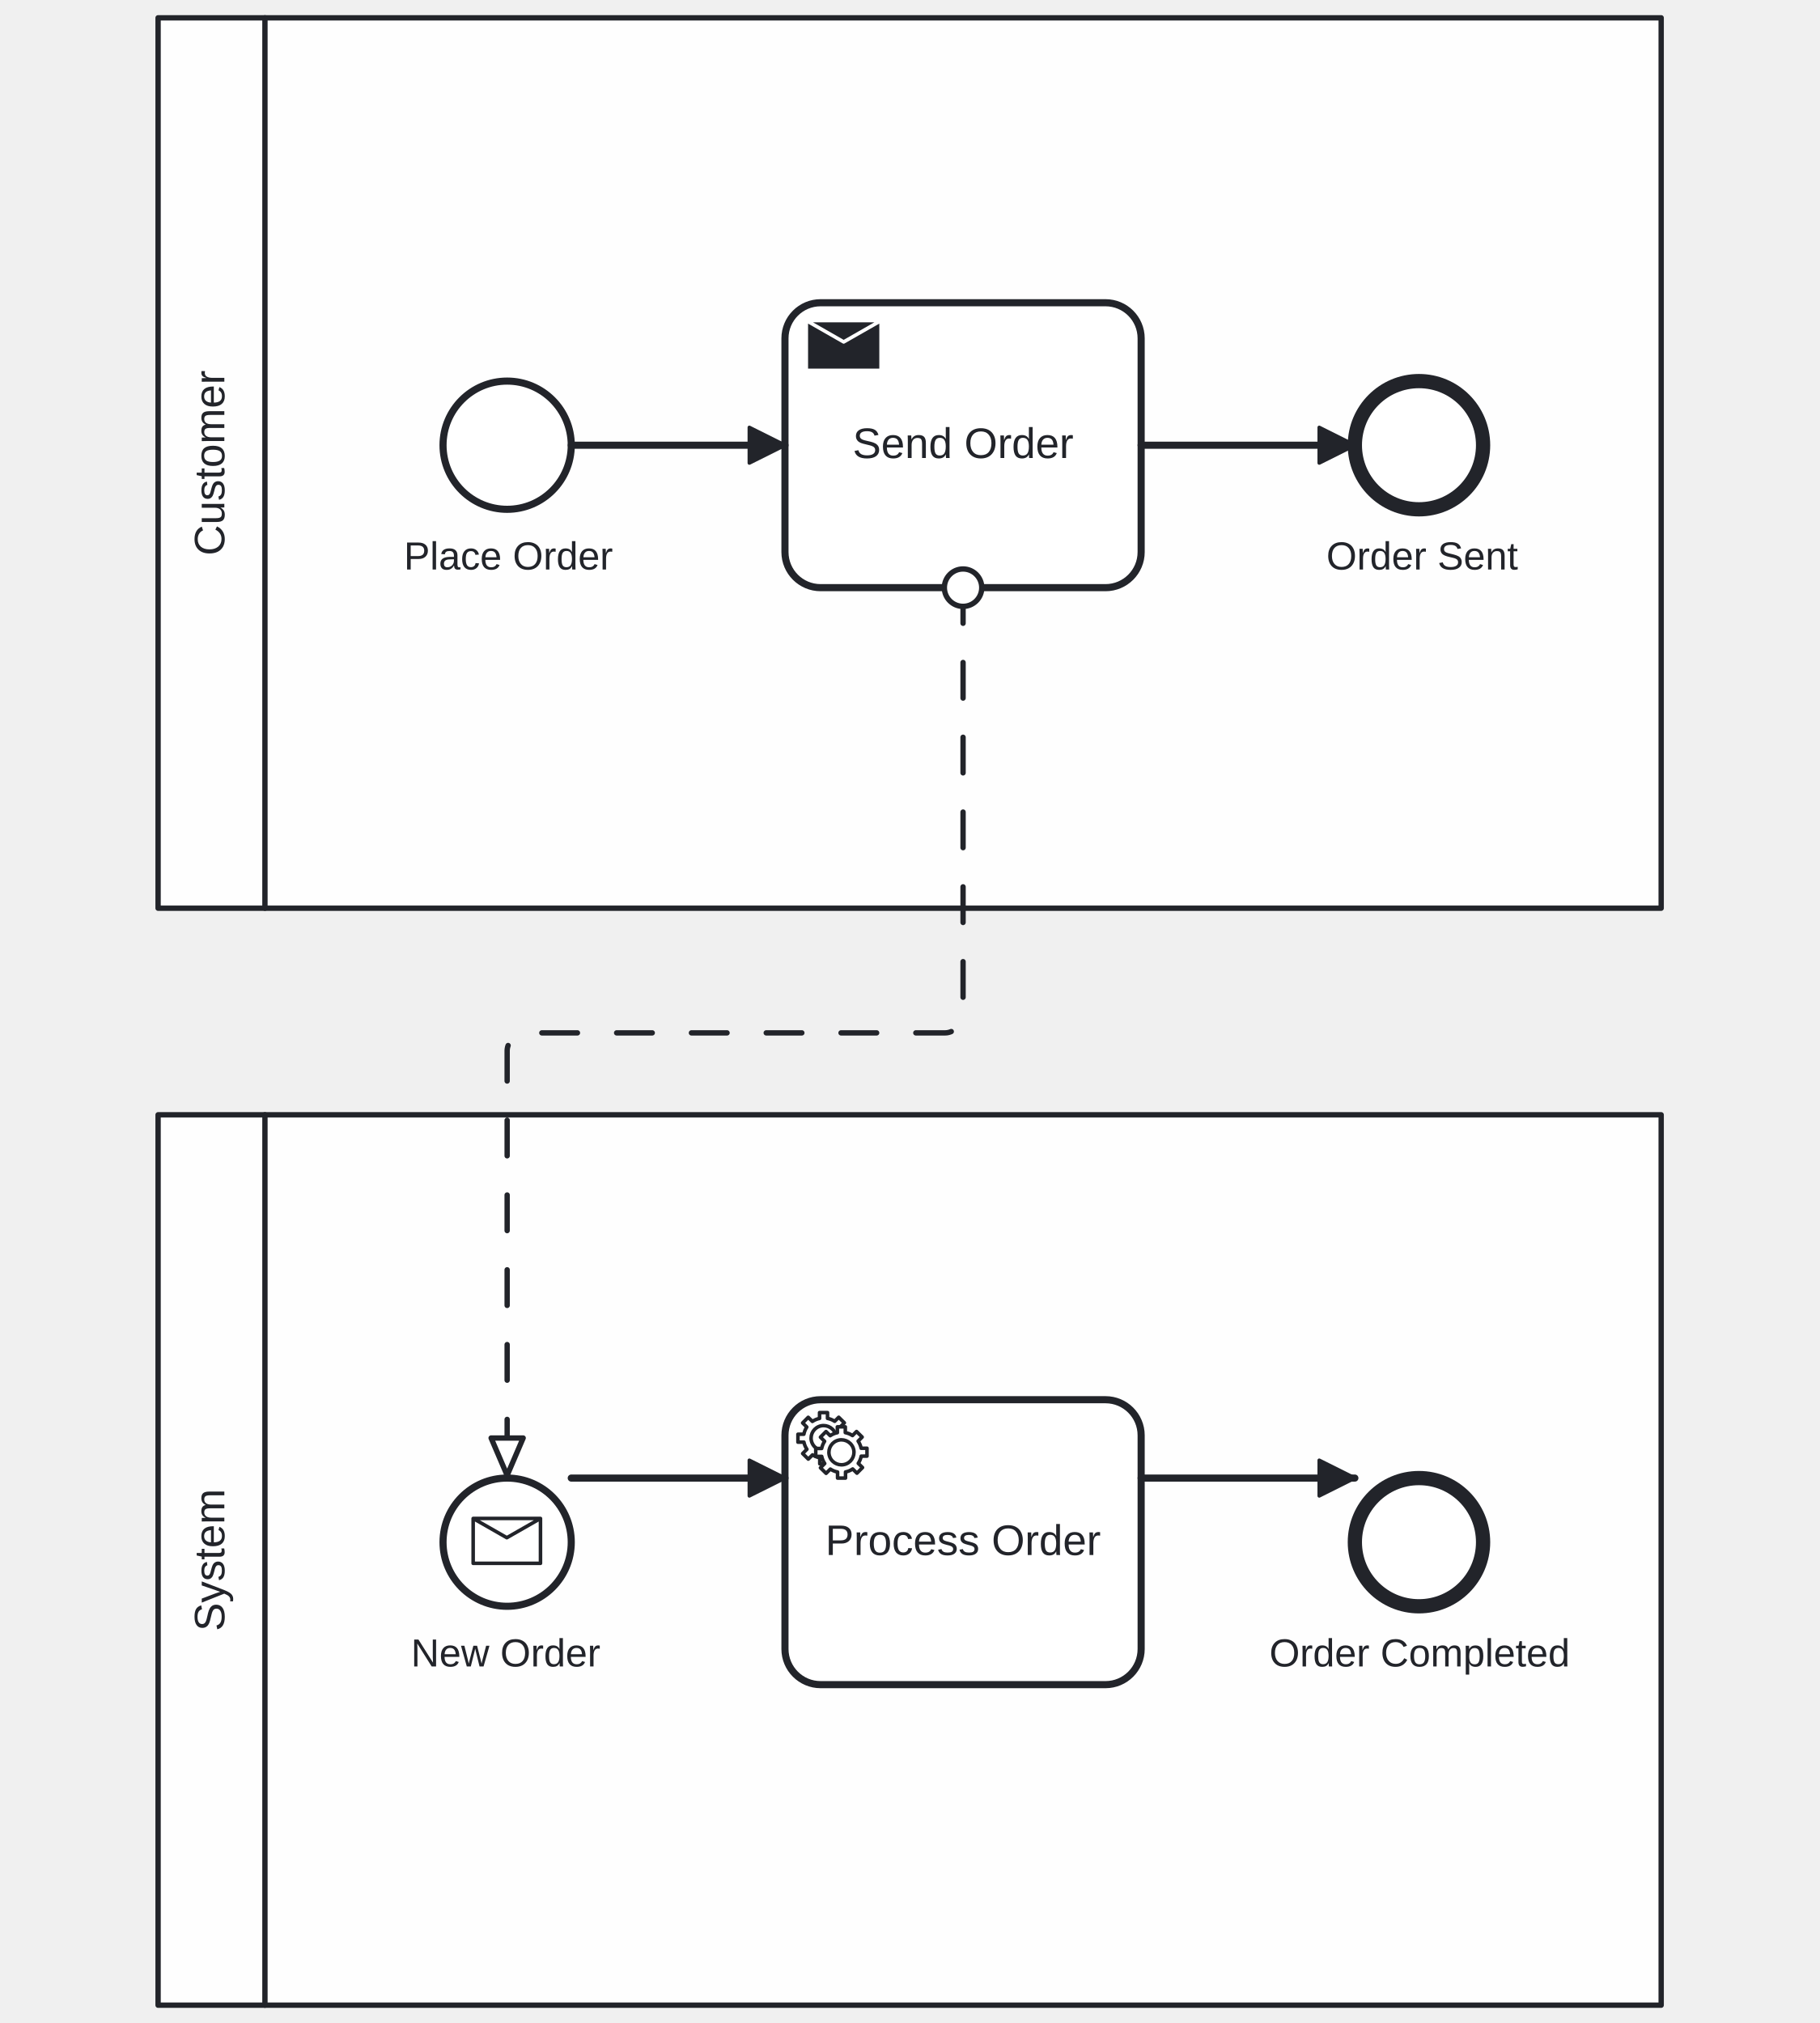
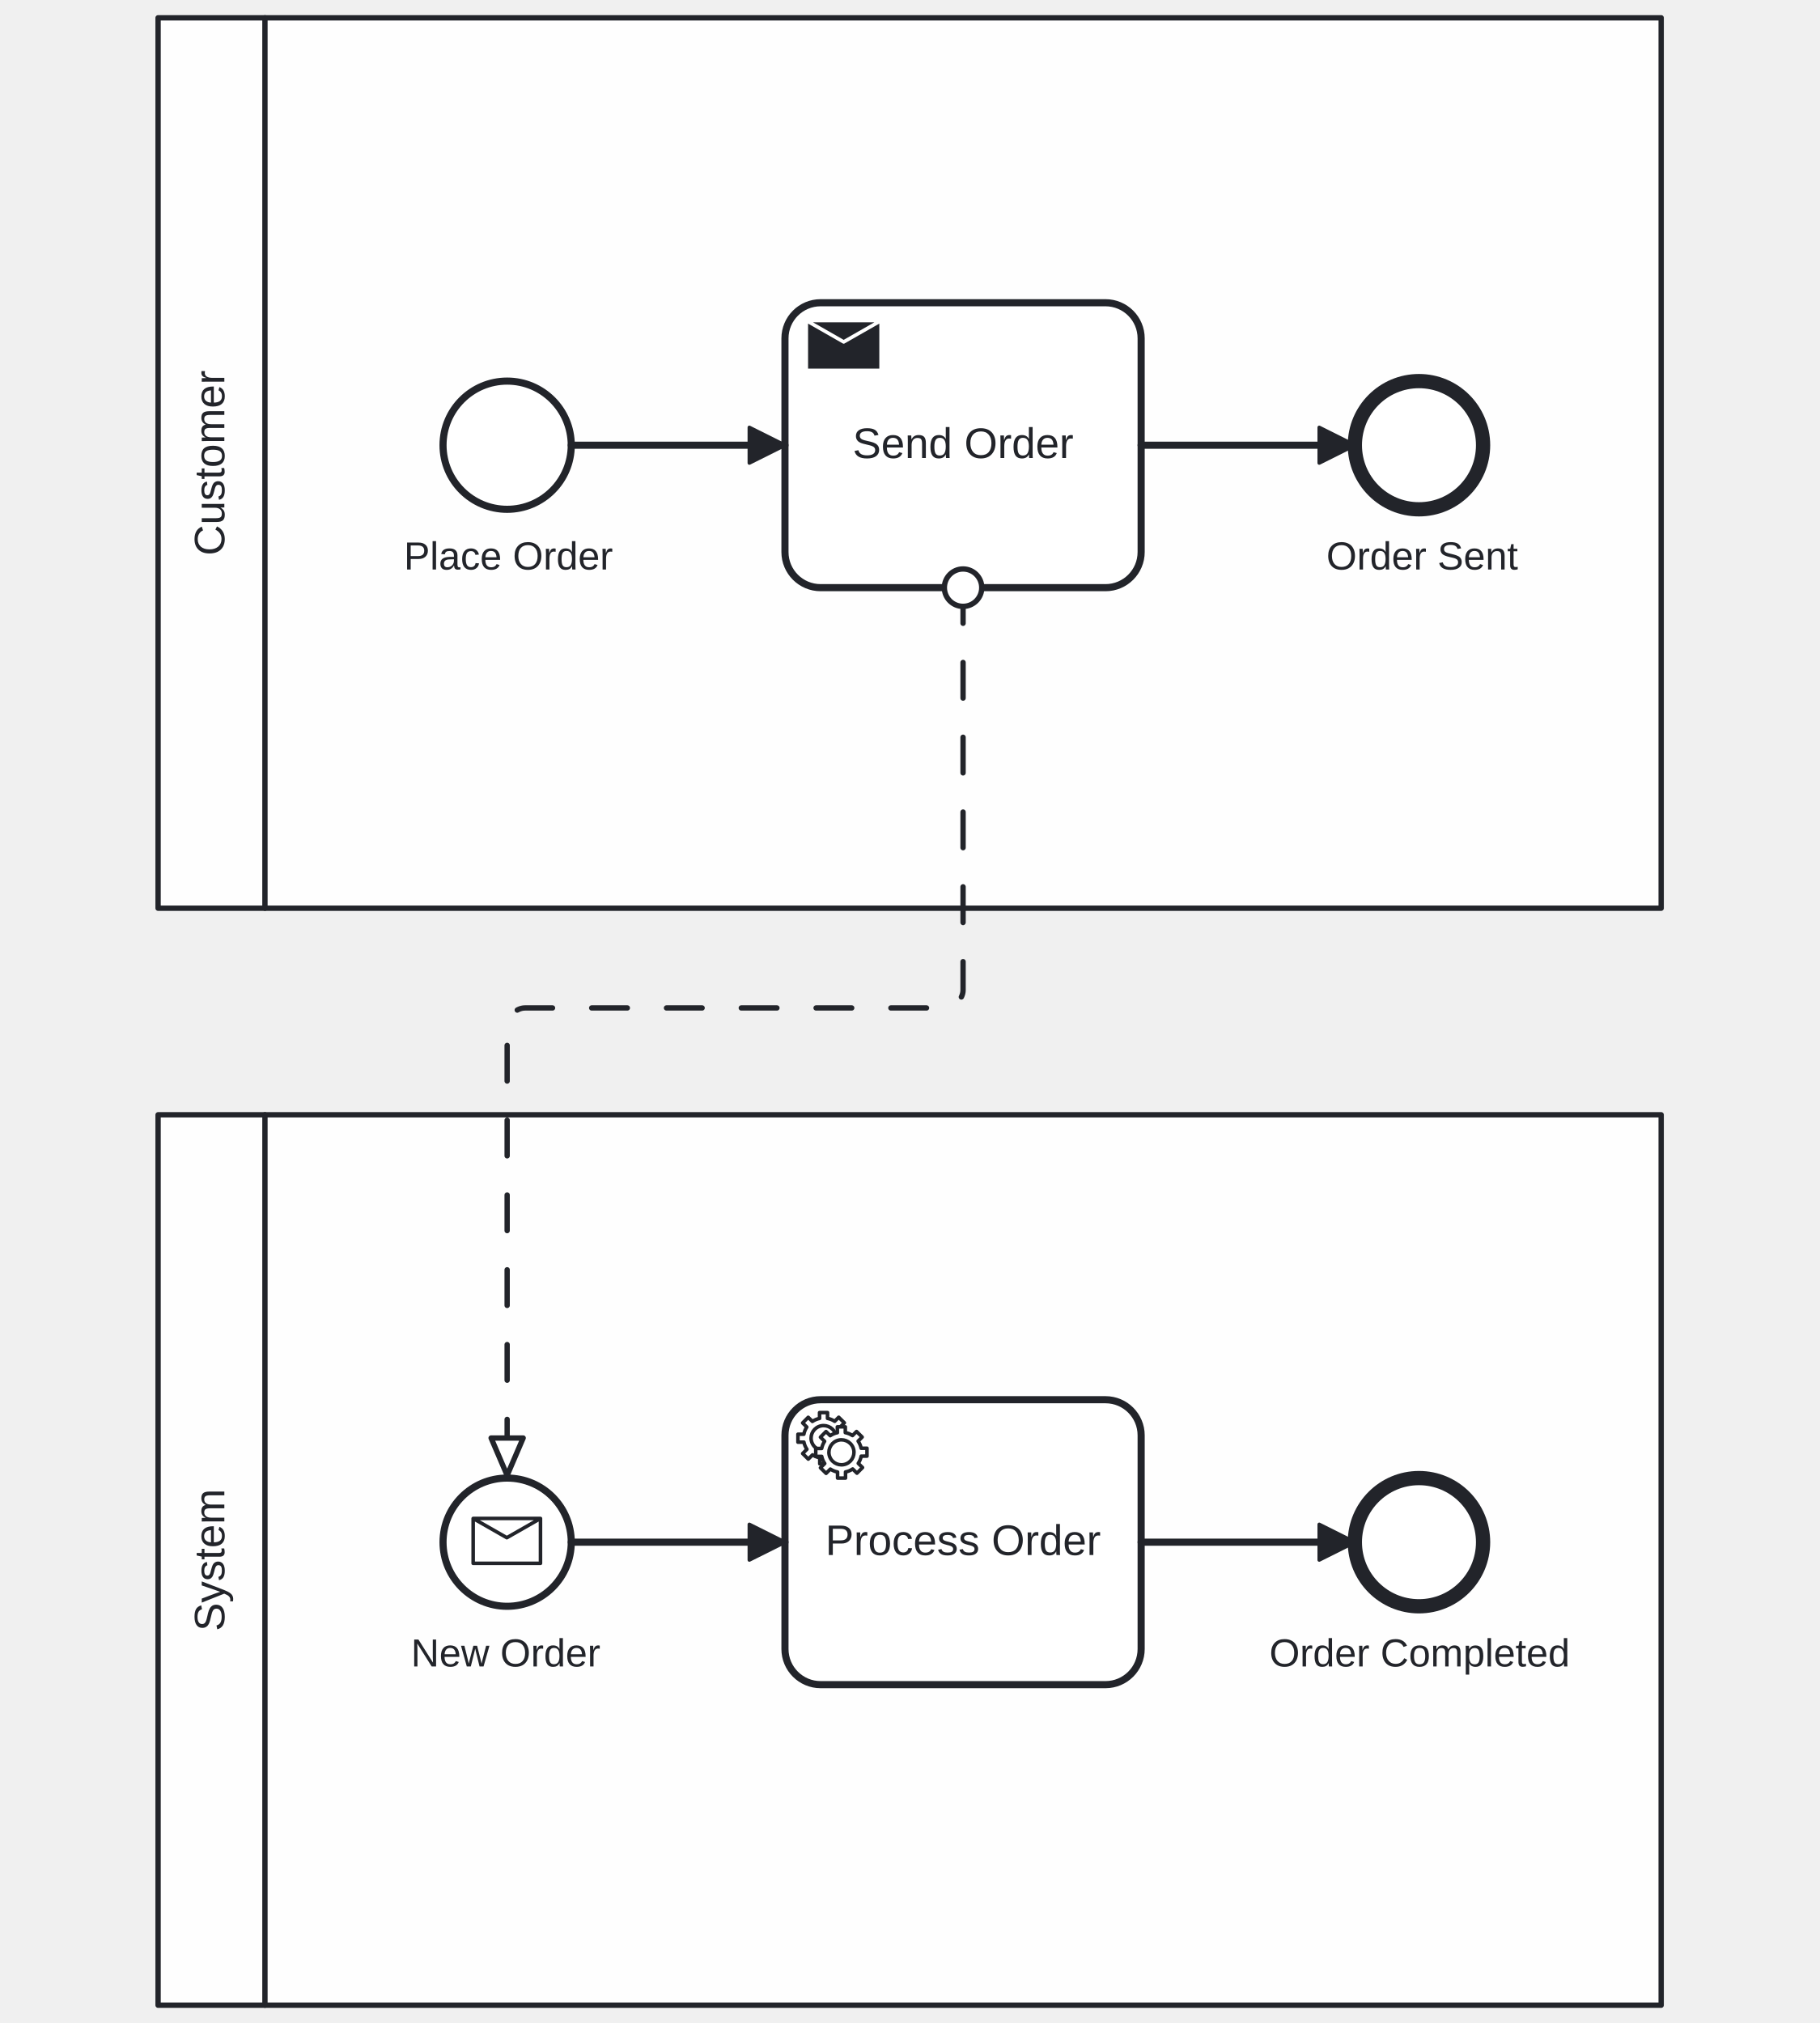
<svg xmlns="http://www.w3.org/2000/svg" width="589" height="655" viewBox="157 87 432 568" version="1.1">
  <g class="djs-group">
    <g class="djs-element djs-shape" data-element-id="Participant_0z8mn1y" style="display: block;" transform="translate(162, 92)">
      <g class="djs-visual">
        <rect x="0" y="0" width="422" height="250" rx="0" ry="0" style="stroke-linecap: round; stroke-linejoin: round; stroke: hsl(225, 10%, 15%); stroke-width: 1.5px; fill: white; fill-opacity: 0.95;" />
        <path style="fill: none; stroke-linecap: round; stroke-linejoin: round; stroke: hsl(225, 10%, 15%); stroke-width: 1.5px;" d="M30,0L30,250" />
        <text style="font-family: Arial, sans-serif; font-size: 12px; font-weight: normal; fill: hsl(225, 10%, 15%);" lineHeight="1.2" class="djs-label" transform="matrix(-1.8369701987210297e-16, -1, 1, -1.8369701987210297e-16, 0, 250)">
          <tspan x="98.996" y="18.6">Customer</tspan>
        </text>
      </g>
      <rect x="-5" y="-5" rx="4" width="432" height="260" style="fill: none;" class="djs-outline" />
      <rect style="fill: none; stroke-opacity: 0; stroke: white; stroke-width: 15px;" class="djs-hit djs-hit-no-move" x="0" y="0" width="422" height="250" />
      <rect style="fill: none; stroke-opacity: 0; stroke: white; stroke-width: 15px;" class="djs-hit djs-hit-click-stroke" x="0" y="0" width="422" height="250" />
      <rect style="fill: none; stroke-opacity: 0; stroke: white; stroke-width: 15px;" class="djs-hit djs-hit-all" x="0" y="0" width="30" height="250" />
    </g>
    <g class="djs-children">
      <g class="djs-group">
        <g class="djs-element djs-shape" data-element-id="Event_0tndxmk" style="display: block;" transform="translate(242, 194)">
          <g class="djs-visual">
            <circle cx="18" cy="18" r="18" style="stroke-linecap: round; stroke-linejoin: round; stroke: hsl(225, 10%, 15%); stroke-width: 2px; fill: white; fill-opacity: 0.95;" />
          </g>
          <rect style="fill: none; stroke-opacity: 0; stroke: white; stroke-width: 15px;" class="djs-hit djs-hit-all" x="0" y="0" width="36" height="36" />
          <circle cx="18" cy="18" r="23" style="fill: none;" class="djs-outline" />
        </g>
      </g>
      <g class="djs-group">
        <g class="djs-element djs-shape" data-element-id="Event_1ou3j4g" style="display: block;" transform="translate(498, 194)">
          <g class="djs-visual">
            <circle cx="18" cy="18" r="18" style="stroke-linecap: round; stroke-linejoin: round; stroke: hsl(225, 10%, 15%); stroke-width: 4px; fill: white; fill-opacity: 0.95;" />
          </g>
          <rect style="fill: none; stroke-opacity: 0; stroke: white; stroke-width: 15px;" class="djs-hit djs-hit-all" x="0" y="0" width="36" height="36" />
          <circle cx="18" cy="18" r="24" style="fill: none;" class="djs-outline" />
        </g>
      </g>
      <g class="djs-group">
        <g class="djs-element djs-shape" data-element-id="Activity_0ry0qlf" style="display: block;" transform="translate(338, 172)">
          <g class="djs-visual">
            <rect x="0" y="0" width="100" height="80" rx="10" ry="10" style="stroke-linecap: round; stroke-linejoin: round; stroke: hsl(225, 10%, 15%); stroke-width: 2px; fill: white; fill-opacity: 0.95;" />
            <text style="font-family: Arial, sans-serif; font-size: 12px; font-weight: normal; fill: hsl(225, 10%, 15%);" lineHeight="1.2" class="djs-label">
              <tspan x="18.986" y="43.6">Send Order</tspan>
            </text>
            <path style="fill: hsl(225, 10%, 15%); stroke-linecap: round; stroke-linejoin: round; stroke: white; stroke-width: 1px;" d="m 5.985,4.998 l 0,14 l 21,0 l 0,-14 z l 10.5,6 l 10.5,-6" />
          </g>
          <rect style="fill: none; stroke-opacity: 0; stroke: white; stroke-width: 15px;" class="djs-hit djs-hit-all" x="0" y="0" width="100" height="80" />
          <rect x="-5" y="-5" rx="14" width="110" height="90" style="fill: none;" class="djs-outline" />
        </g>
      </g>
      <g class="djs-group">
        <g class="djs-element djs-connection" data-element-id="Flow_1htsunl" style="display: block;">
          <g class="djs-visual">
            <defs>
              <marker id="marker-seq-0" viewBox="0 0 20 20" refX="11" refY="10" markerWidth="10" markerHeight="10" orient="auto">
                <path d="M 1 5 L 11 10 L 1 15 Z" style="stroke-linecap: round; stroke-linejoin: round; stroke: hsl(225, 10%, 15%); stroke-width: 1px; fill: hsl(225, 10%, 15%);" />
              </marker>
            </defs>
            <path style="fill: none; stroke-linecap: round; stroke-linejoin: round; stroke: hsl(225, 10%, 15%); stroke-width: 2px; marker-end: url(#marker-seq-0);" data-corner-radius="5" d="M278,212L338,212" />
          </g>
          <path d="M278,212L338,212" style="fill: none; stroke-opacity: 0; stroke: white; stroke-width: 15px;" class="djs-hit djs-hit-stroke" />
          <rect x="273" y="207" rx="4" width="70" height="10" style="fill: none;" class="djs-outline" />
        </g>
      </g>
      <g class="djs-group">
        <g class="djs-element djs-connection" data-element-id="Flow_0yr0lg5" style="display: block;">
          <g class="djs-visual">
            <defs>
              <marker id="marker-seq-1" viewBox="0 0 20 20" refX="11" refY="10" markerWidth="10" markerHeight="10" orient="auto">
                <path d="M 1 5 L 11 10 L 1 15 Z" style="stroke-linecap: round; stroke-linejoin: round; stroke: hsl(225, 10%, 15%); stroke-width: 1px; fill: hsl(225, 10%, 15%);" />
              </marker>
            </defs>
            <path style="fill: none; stroke-linecap: round; stroke-linejoin: round; stroke: hsl(225, 10%, 15%); stroke-width: 2px; marker-end: url(#marker-seq-1);" data-corner-radius="5" d="M438,212L498,212" />
          </g>
          <path d="M438,212L498,212" style="fill: none; stroke-opacity: 0; stroke: white; stroke-width: 15px;" class="djs-hit djs-hit-stroke" />
          <rect x="433" y="207" rx="4" width="70" height="10" style="fill: none;" class="djs-outline" />
        </g>
      </g>
    </g>
  </g>
  <g class="djs-group">
    <g class="djs-element djs-shape" data-element-id="Participant_063wr7t" style="display: block;" transform="translate(162, 400)">
      <g class="djs-visual">
        <rect x="0" y="0" width="422" height="250" rx="0" ry="0" style="stroke-linecap: round; stroke-linejoin: round; stroke: hsl(225, 10%, 15%); stroke-width: 1.5px; fill: white; fill-opacity: 0.95;" />
        <path style="fill: none; stroke-linecap: round; stroke-linejoin: round; stroke: hsl(225, 10%, 15%); stroke-width: 1.5px;" d="M30,0L30,250" />
        <text style="font-family: Arial, sans-serif; font-size: 12px; font-weight: normal; fill: hsl(225, 10%, 15%);" lineHeight="1.2" class="djs-label" transform="matrix(-1.8369701987210297e-16, -1, 1, -1.8369701987210297e-16, 0, 250)">
          <tspan x="104.996" y="18.6">System</tspan>
        </text>
      </g>
      <rect x="-5" y="-5" rx="4" width="432" height="260" style="fill: none;" class="djs-outline" />
      <rect style="fill: none; stroke-opacity: 0; stroke: white; stroke-width: 15px;" class="djs-hit djs-hit-no-move" x="0" y="0" width="422" height="250" />
      <rect style="fill: none; stroke-opacity: 0; stroke: white; stroke-width: 15px;" class="djs-hit djs-hit-click-stroke" x="0" y="0" width="422" height="250" />
      <rect style="fill: none; stroke-opacity: 0; stroke: white; stroke-width: 15px;" class="djs-hit djs-hit-all" x="0" y="0" width="30" height="250" />
    </g>
    <g class="djs-children">
      <g class="djs-group">
        <g class="djs-element djs-shape" data-element-id="Event_0f70ujx" style="display: block;" transform="translate(498, 502)">
          <g class="djs-visual">
            <circle cx="18" cy="18" r="18" style="stroke-linecap: round; stroke-linejoin: round; stroke: hsl(225, 10%, 15%); stroke-width: 4px; fill: white; fill-opacity: 0.95;" />
          </g>
          <rect style="fill: none; stroke-opacity: 0; stroke: white; stroke-width: 15px;" class="djs-hit djs-hit-all" x="0" y="0" width="36" height="36" />
          <circle cx="18" cy="18" r="24" style="fill: none;" class="djs-outline" />
        </g>
      </g>
      <g class="djs-group">
        <g class="djs-element djs-shape" data-element-id="Event_0156z5p" style="display: block;" transform="translate(242, 502)">
          <g class="djs-visual">
            <circle cx="18" cy="18" r="18" style="stroke-linecap: round; stroke-linejoin: round; stroke: hsl(225, 10%, 15%); stroke-width: 2px; fill: white; fill-opacity: 0.95;" />
            <path style="fill: white; stroke-linecap: round; stroke-linejoin: round; stroke: hsl(225, 10%, 15%); stroke-width: 1px;" d="m 8.46,11.34 l 0,12.6 l 18.9,0 l 0,-12.6 z l 9.45,5.4 l 9.45,-5.4" />
          </g>
          <rect style="fill: none; stroke-opacity: 0; stroke: white; stroke-width: 15px;" class="djs-hit djs-hit-all" x="0" y="0" width="36" height="36" />
          <circle cx="18" cy="18" r="23" style="fill: none;" class="djs-outline" />
        </g>
      </g>
      <g class="djs-group">
        <g class="djs-element djs-shape" data-element-id="Activity_1e3ihgs" style="display: block;" transform="translate(338, 480)">
          <g class="djs-visual">
            <rect x="0" y="0" width="100" height="80" rx="10" ry="10" style="stroke-linecap: round; stroke-linejoin: round; stroke: hsl(225, 10%, 15%); stroke-width: 2px; fill: white; fill-opacity: 0.95;" />
            <text style="font-family: Arial, sans-serif; font-size: 12px; font-weight: normal; fill: hsl(225, 10%, 15%);" lineHeight="1.2" class="djs-label">
              <tspan x="11.324" y="43.6">Process Order</tspan>
            </text>
            <circle cx="5" cy="5" r="5" style="stroke-linecap: round; stroke-linejoin: round; stroke: none; stroke-width: 2px; fill: white;" transform="translate(6, 6)" />
            <path style="fill: white; stroke-linecap: round; stroke-linejoin: round; stroke: hsl(225, 10%, 15%); stroke-width: 1px;" d="m 12,18 v -1.713 c 0.352,-0.07 0.704,-0.178 1.048,-0.321 0.344,-0.145 0.666,-0.321 0.966,-0.521 l 1.194,1.18 1.567,-1.577 -1.195,-1.18 c 0.403,-0.614 0.683,-1.299 0.825,-2.018 l 1.622,-0.01 v -2.22 l -1.637,0.01 c -0.073,-0.352 -0.178,-0.7 -0.324,-1.044 -0.145,-0.344 -0.321,-0.664 -0.523,-0.962 l 1.131,-1.136 -1.583,-1.563 -1.13,1.136 c -0.614,-0.401 -1.303,-0.681 -2.023,-0.822 l 0.009,-1.619 h -2.241 l 0.004,1.631 c -0.354,0.074 -0.705,0.18 -1.05,0.324 -0.344,0.144 -0.665,0.321 -0.964,0.52 l -1.17,-1.158 -1.567,1.579 1.168,1.157 c -0.403,0.613 -0.683,1.298 -0.825,2.017 l -1.659,0.003 v 2.222 l 1.672,-0.006 c 0.073,0.351 0.18,0.702 0.324,1.045 0.145,0.344 0.321,0.664 0.523,0.961 l -1.199,1.197 1.584,1.56 1.196,-1.193 c 0.614,0.403 1.303,0.682 2.023,0.823 l 7.19e-4,1.699 h 2.227 z m 0.221,-3.996 c -1.789,0.75 -3.858,-0.093 -4.61,-1.874 -0.752,-1.783 0.091,-3.846 1.88,-4.596 1.788,-0.749 3.857,0.093 4.609,1.874 0.752,1.782 -0.091,3.846 -1.88,4.596 z" />
            <circle cx="5" cy="5" r="5" style="stroke-linecap: round; stroke-linejoin: round; stroke: none; stroke-width: 2px; fill: white;" transform="translate(11, 10)" />
            <path style="fill: white; stroke-linecap: round; stroke-linejoin: round; stroke: hsl(225, 10%, 15%); stroke-width: 1px;" d="m 17,22 v -1.713 c 0.352,-0.07 0.704,-0.178 1.048,-0.321 0.344,-0.145 0.666,-0.321 0.966,-0.521 l 1.194,1.18 1.567,-1.577 -1.195,-1.18 c 0.403,-0.614 0.683,-1.299 0.825,-2.018 l 1.622,-0.01 v -2.22 l -1.637,0.01 c -0.073,-0.352 -0.178,-0.7 -0.324,-1.044 -0.145,-0.344 -0.321,-0.664 -0.523,-0.962 l 1.131,-1.136 -1.583,-1.563 -1.13,1.136 c -0.614,-0.401 -1.303,-0.681 -2.023,-0.822 l 0.009,-1.619 h -2.241 l 0.004,1.631 c -0.354,0.074 -0.705,0.18 -1.05,0.324 -0.344,0.144 -0.665,0.321 -0.964,0.52 l -1.17,-1.158 -1.567,1.579 1.168,1.157 c -0.403,0.613 -0.683,1.298 -0.825,2.017 l -1.659,0.003 v 2.222 l 1.672,-0.006 c 0.073,0.351 0.18,0.702 0.324,1.045 0.145,0.344 0.321,0.664 0.523,0.961 l -1.199,1.197 1.584,1.56 1.196,-1.193 c 0.614,0.403 1.303,0.682 2.023,0.823 l 7.19e-4,1.699 h 2.227 z m 0.221,-3.996 c -1.789,0.75 -3.858,-0.093 -4.61,-1.874 -0.752,-1.783 0.091,-3.846 1.88,-4.596 1.788,-0.749 3.857,0.093 4.609,1.874 0.752,1.782 -0.091,3.846 -1.88,4.596 z" />
          </g>
          <rect style="fill: none; stroke-opacity: 0; stroke: white; stroke-width: 15px;" class="djs-hit djs-hit-all" x="0" y="0" width="100" height="80" />
          <rect x="-5" y="-5" rx="14" width="110" height="90" style="fill: none;" class="djs-outline" />
        </g>
      </g>
      <g class="djs-group">
        <g class="djs-element djs-connection" data-element-id="Flow_00wj4ud" style="display: block;">
          <g class="djs-visual">
            <defs>
              <marker id="marker-seq-2" viewBox="0 0 20 20" refX="11" refY="10" markerWidth="10" markerHeight="10" orient="auto">
                <path d="M 1 5 L 11 10 L 1 15 Z" style="stroke-linecap: round; stroke-linejoin: round; stroke: hsl(225, 10%, 15%); stroke-width: 1px; fill: hsl(225, 10%, 15%);" />
              </marker>
            </defs>
-             <path style="fill: none; stroke-linecap: round; stroke-linejoin: round; stroke: hsl(225, 10%, 15%); stroke-width: 2px; marker-end: url(#marker-seq-2);" data-corner-radius="5" d="M438,502L498,502" />
-           </g>
-           <path d="M438,502L498,502" style="fill: none; stroke-opacity: 0; stroke: white; stroke-width: 15px;" class="djs-hit djs-hit-stroke" />
-           <rect x="433" y="497" rx="4" width="70" height="10" style="fill: none;" class="djs-outline" />
+             <path style="fill: none; stroke-linecap: round; stroke-linejoin: round; stroke: hsl(225, 10%, 15%); stroke-width: 2px; marker-end: url(#marker-seq-2);" data-corner-radius="5" d="M438,520L498,520" />
+           </g>
+           <path d="M438,520L498,520" style="fill: none; stroke-opacity: 0; stroke: white; stroke-width: 15px;" class="djs-hit djs-hit-stroke" />
+           <rect x="433" y="515" rx="4" width="70" height="10" style="fill: none;" class="djs-outline" />
        </g>
      </g>
      <g class="djs-group">
        <g class="djs-element djs-connection" data-element-id="Flow_0n5lx63" style="display: block;">
          <g class="djs-visual">
            <defs>
              <marker id="marker-seq-3" viewBox="0 0 20 20" refX="11" refY="10" markerWidth="10" markerHeight="10" orient="auto">
                <path d="M 1 5 L 11 10 L 1 15 Z" style="stroke-linecap: round; stroke-linejoin: round; stroke: hsl(225, 10%, 15%); stroke-width: 1px; fill: hsl(225, 10%, 15%);" />
              </marker>
            </defs>
-             <path style="fill: none; stroke-linecap: round; stroke-linejoin: round; stroke: hsl(225, 10%, 15%); stroke-width: 2px; marker-end: url(#marker-seq-3);" data-corner-radius="5" d="M278,502L338,502" />
-           </g>
-           <path d="M278,502L338,502" style="fill: none; stroke-opacity: 0; stroke: white; stroke-width: 15px;" class="djs-hit djs-hit-stroke" />
-           <rect x="273" y="497" rx="4" width="70" height="10" style="fill: none;" class="djs-outline" />
+             <path style="fill: none; stroke-linecap: round; stroke-linejoin: round; stroke: hsl(225, 10%, 15%); stroke-width: 2px; marker-end: url(#marker-seq-3);" data-corner-radius="5" d="M278,520L338,520" />
+           </g>
+           <path d="M278,520L338,520" style="fill: none; stroke-opacity: 0; stroke: white; stroke-width: 15px;" class="djs-hit djs-hit-stroke" />
+           <rect x="273" y="515" rx="4" width="70" height="10" style="fill: none;" class="djs-outline" />
        </g>
      </g>
    </g>
  </g>
  <g class="djs-group">
    <g class="djs-element djs-connection" data-element-id="Flow_088h286" style="display: block;">
      <g class="djs-visual">
        <defs>
          <marker id="marker-seq-4" viewBox="0 0 20 20" refX="8.5" refY="5" markerWidth="20" markerHeight="20" orient="auto">
            <path d="m 1 5 l 0 -3 l 7 3 l -7 3 z" style="stroke-linecap: round; stroke-linejoin: round; stroke: hsl(225, 10%, 15%); stroke-width: 1px; fill: white; stroke-dasharray: 10000,1;" />
          </marker>
          <marker id="marker-seq-5" viewBox="0 0 20 20" refX="6" refY="6" markerWidth="20" markerHeight="20" orient="auto">
            <circle cx="6" cy="6" r="3.5" style="stroke-linecap: round; stroke-linejoin: round; stroke: hsl(225, 10%, 15%); stroke-width: 1px; fill: white; stroke-dasharray: 10000,1;" />
          </marker>
        </defs>
-         <path style="fill: none; stroke-linecap: round; stroke-linejoin: round; stroke: hsl(225, 10%, 15%); stroke-width: 1.5px; marker-end: url(#marker-seq-4); marker-start: url(#marker-seq-5); stroke-dasharray: 10, 11;" data-corner-radius="5" d="M388,252L388,372C388,374.5,385.5,377,383,377L265,377C262.5,377,260,379.5,260,382L260,502" />
-       </g>
-       <path d="M388,252L388,377L260,377L260,502" style="fill: none; stroke-opacity: 0; stroke: white; stroke-width: 15px;" class="djs-hit djs-hit-stroke" />
+         <path style="fill: none; stroke-linecap: round; stroke-linejoin: round; stroke: hsl(225, 10%, 15%); stroke-width: 1.5px; marker-end: url(#marker-seq-4); marker-start: url(#marker-seq-5); stroke-dasharray: 10, 11;" data-corner-radius="5" d="M388,252L388,365C388,367.5,385.5,370,383,370L265,370C262.5,370,260,372.5,260,375L260,502" />
+       </g>
+       <path d="M388,252L388,370L260,370L260,502" style="fill: none; stroke-opacity: 0; stroke: white; stroke-width: 15px;" class="djs-hit djs-hit-stroke" />
      <rect x="255" y="247" rx="4" width="138" height="260" style="fill: none;" class="djs-outline" />
    </g>
  </g>
  <g class="djs-group">
    <g class="djs-element djs-shape" data-element-id="Event_0tndxmk_label" style="display: block;" transform="translate(231, 237)">
      <g class="djs-visual">
        <text style="font-family: Arial, sans-serif; font-size: 11px; font-weight: normal; fill: hsl(225, 10%, 15%);" lineHeight="1.2" class="djs-label">
          <tspan x="0" y="9.9">Place Order</tspan>
        </text>
      </g>
      <rect style="fill: none; stroke-opacity: 0; stroke: white; stroke-width: 15px;" class="djs-hit djs-hit-all" x="0" y="0" width="59" height="14" />
      <rect x="-5" y="-5" rx="4" width="69" height="24" style="fill: none;" class="djs-outline" />
    </g>
  </g>
  <g class="djs-group">
    <g class="djs-element djs-shape" data-element-id="Event_1ou3j4g_label" style="display: block;" transform="translate(490, 237)">
      <g class="djs-visual">
        <text style="font-family: Arial, sans-serif; font-size: 11px; font-weight: normal; fill: hsl(225, 10%, 15%);" lineHeight="1.2" class="djs-label">
          <tspan x="0" y="9.9">Order Sent</tspan>
        </text>
      </g>
      <rect style="fill: none; stroke-opacity: 0; stroke: white; stroke-width: 15px;" class="djs-hit djs-hit-all" x="0" y="0" width="54" height="14" />
      <rect x="-5" y="-5" rx="4" width="64" height="24" style="fill: none;" class="djs-outline" />
    </g>
  </g>
  <g class="djs-group">
    <g class="djs-element djs-shape" data-element-id="Event_0f70ujx_label" style="display: block;" transform="translate(474, 545)">
      <g class="djs-visual">
        <text style="font-family: Arial, sans-serif; font-size: 11px; font-weight: normal; fill: hsl(225, 10%, 15%);" lineHeight="1.2" class="djs-label">
          <tspan x="0" y="9.9">Order Completed</tspan>
        </text>
      </g>
      <rect style="fill: none; stroke-opacity: 0; stroke: white; stroke-width: 15px;" class="djs-hit djs-hit-all" x="0" y="0" width="85" height="14" />
      <rect x="-5" y="-5" rx="4" width="95" height="24" style="fill: none;" class="djs-outline" />
    </g>
  </g>
  <g class="djs-group">
    <g class="djs-element djs-shape" data-element-id="Event_0156z5p_label" style="display: block;" transform="translate(233, 545)">
      <g class="djs-visual">
        <text style="font-family: Arial, sans-serif; font-size: 11px; font-weight: normal; fill: hsl(225, 10%, 15%);" lineHeight="1.2" class="djs-label">
          <tspan x="0" y="9.9">New Order</tspan>
        </text>
      </g>
      <rect style="fill: none; stroke-opacity: 0; stroke: white; stroke-width: 15px;" class="djs-hit djs-hit-all" x="0" y="0" width="54" height="14" />
      <rect x="-5" y="-5" rx="4" width="64" height="24" style="fill: none;" class="djs-outline" />
    </g>
  </g>
</svg>
